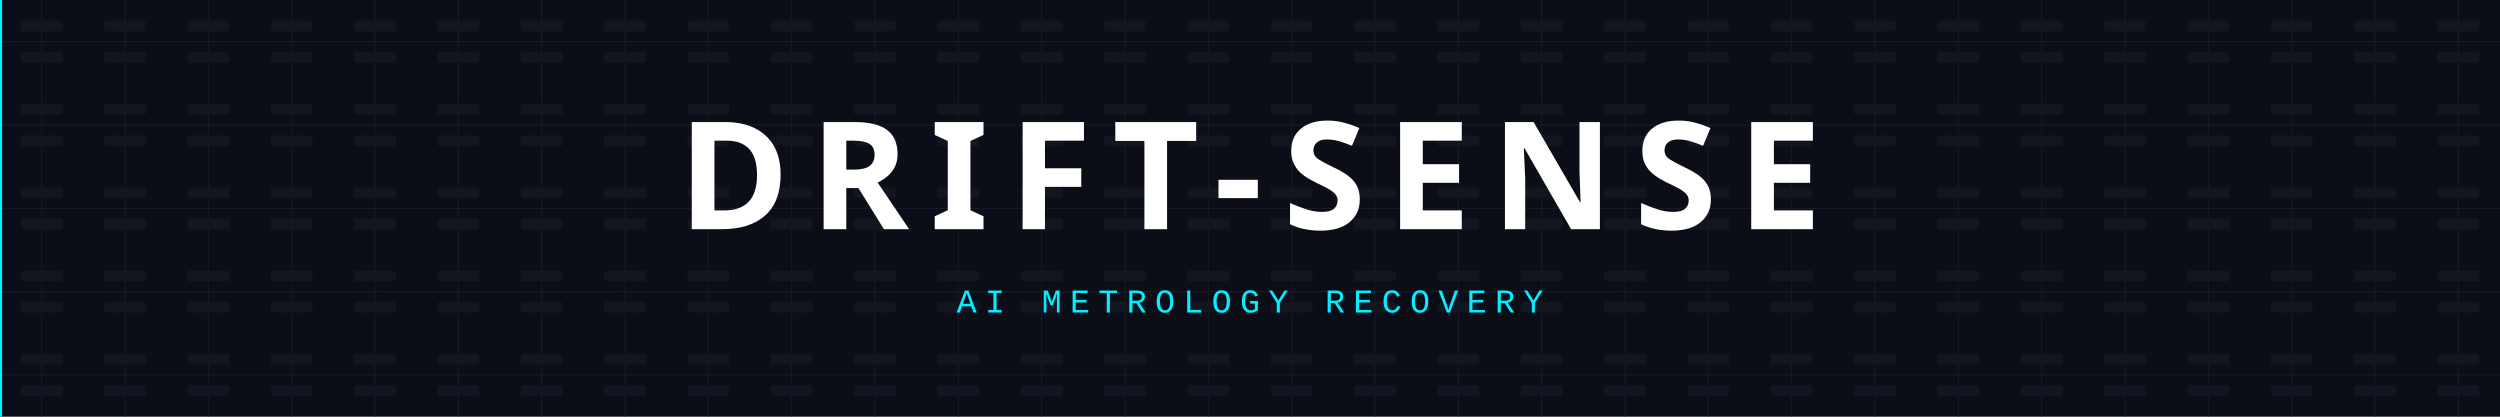
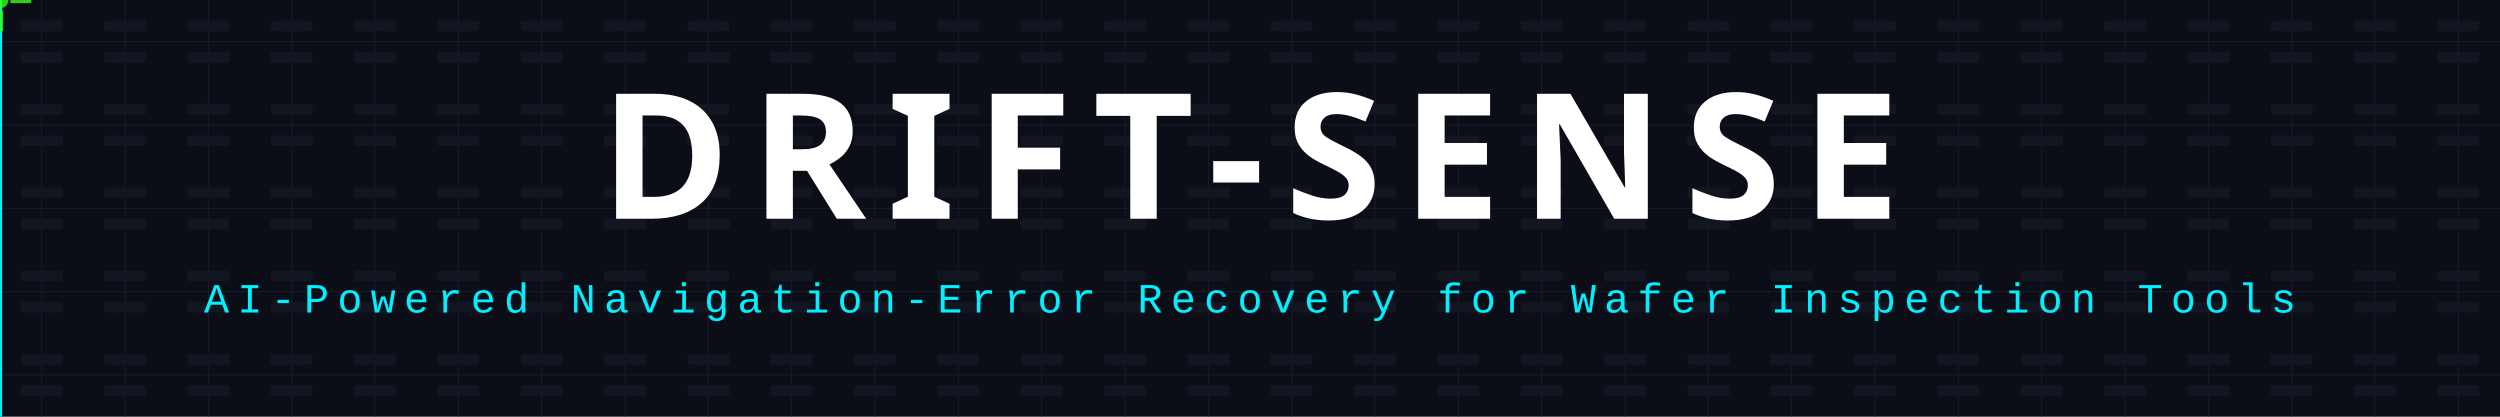
<svg xmlns="http://www.w3.org/2000/svg" viewBox="0 0 1200 200">
  <defs>
    <pattern id="traces" width="40" height="40" patternUnits="userSpaceOnUse">
      <path d="M 0 20 L 40 20 M 20 0 L 20 40" stroke="#1F2937" stroke-width="0.5" />
      <rect x="10" y="10" width="20" height="5" fill="#1A202C" rx="1" />
      <rect x="10" y="25" width="20" height="5" fill="#1A202C" rx="1" />
    </pattern>
    <style>
      .bg { fill: #0B0D17; }
-       .title { font-family: 'Segoe UI', system-ui, sans-serif; font-size: 72px; font-weight: 900; fill: #FFFFFF; letter-spacing: 10px; }
-       .sub { font-family: 'Courier New', monospace; font-size: 16px; fill: #00F0FF; letter-spacing: 4px; }
+       .title { font-family: 'Segoe UI', system-ui, sans-serif; font-size: 84px; font-weight: 900; fill: #FFFFFF; letter-spacing: 10px; }
+       .sub { font-family: 'Courier New', monospace; font-size: 20px; fill: #00F0FF; letter-spacing: 4px; }

      /* Scan line animation */
      .scan-glow { fill: url(#grad-scan); opacity: 0.2; animation: scan-move 8s infinite linear; }
      .scan-line { stroke: #00F0FF; stroke-width: 2; animation: scan-move 8s infinite linear; }
      @keyframes scan-move {
        0%, 10% { transform: translateX(-300px); }
        90%, 100% { transform: translateX(1500px); }
      }

      /* Target Lock at the end */
-       .lock { stroke: #39FF14; stroke-width: 2; fill: none; opacity: 0; animation: lock-in 8s infinite; }
+       .lock { stroke: #39FF14; stroke-width: 3; fill: none; opacity: 0; animation: lock-in 8s infinite; }
      @keyframes lock-in {
        70%, 75% { opacity: 0; transform: scale(2) translate(400px, 40px); }
-         80%, 95% { opacity: 1; transform: scale(1) translate(950px, 80px); }
-         96%, 100% { opacity: 0; transform: scale(1) translate(950px, 80px); }
+         80%, 95% { opacity: 1; transform: scale(1.5) translate(630px, 50px); }
+         96%, 100% { opacity: 0; transform: scale(1.5) translate(630px, 50px); }
      }
      
      .lock-dot { fill: #39FF14; opacity: 0; animation: dot-in 8s infinite; }
-       @keyframes dot-in { 80%, 95% { opacity: 1; } 0%, 79%, 96%, 100% { opacity: 0; } }
+       @keyframes dot-in { 80%, 95% { opacity: 1; transform: scale(1.5) translate(630px, 50px); } 0%, 79%, 96%, 100% { opacity: 0; transform: scale(1.5) translate(630px, 50px); } }
+ 
+       /* Continuous moving target around title */
+       .moving-target { opacity: 0.8; animation: orbit 16s infinite ease-in-out; }
+       @keyframes orbit {
+         0%, 100% { transform: translate(250px, 60px); }
+         25% { transform: translate(950px, 60px); }
+         50% { transform: translate(950px, 130px); }
+         75% { transform: translate(250px, 130px); }
+       }
    </style>
    <linearGradient id="grad-scan" x1="0%" y1="0%" x2="100%" y2="0%">
      <stop offset="0%" stop-color="transparent" />
      <stop offset="100%" stop-color="#00F0FF" />
    </linearGradient>
  </defs>
  <rect class="bg" width="1200" height="200" />
  <rect width="1200" height="200" fill="url(#traces)" opacity="0.5" />
-   <text class="title" x="600" y="110" text-anchor="middle">DRIFT-SENSE</text>
-   <text class="sub" x="600" y="150" text-anchor="middle">AI METROLOGY RECOVERY</text>
+   <text class="title" x="600" y="105" text-anchor="middle">DRIFT-SENSE</text>
+   <text class="sub" x="600" y="150" text-anchor="middle">AI-Powered Navigation-Error Recovery for Wafer Inspection Tools</text>
  <rect class="scan-glow" x="-200" y="0" width="200" height="200" />
  <line class="scan-line" x1="0" y1="0" x2="0" y2="200" />
+   <g class="moving-target">
+     <line x1="-15" y1="0" x2="-5" y2="0" stroke-width="3" stroke="#39FF14" />
+     <line x1="5" y1="0" x2="15" y2="0" stroke-width="3" stroke="#39FF14" />
+     <line x1="0" y1="-15" x2="0" y2="-5" stroke-width="3" stroke="#39FF14" />
+     <line x1="0" y1="5" x2="0" y2="15" stroke-width="3" stroke="#39FF14" />
+     <circle cx="0" cy="0" r="4" fill="#39FF14" />
+   </g>
  <g class="lock">
    <line x1="-20" y1="0" x2="-5" y2="0" />
    <line x1="5" y1="0" x2="20" y2="0" />
    <line x1="0" y1="-20" x2="0" y2="-5" />
    <line x1="0" y1="5" x2="0" y2="20" />
  </g>
-   <circle class="lock-dot" cx="950" cy="80" r="3" />
+   <circle class="lock-dot" cx="0" cy="0" r="3" />
</svg>
